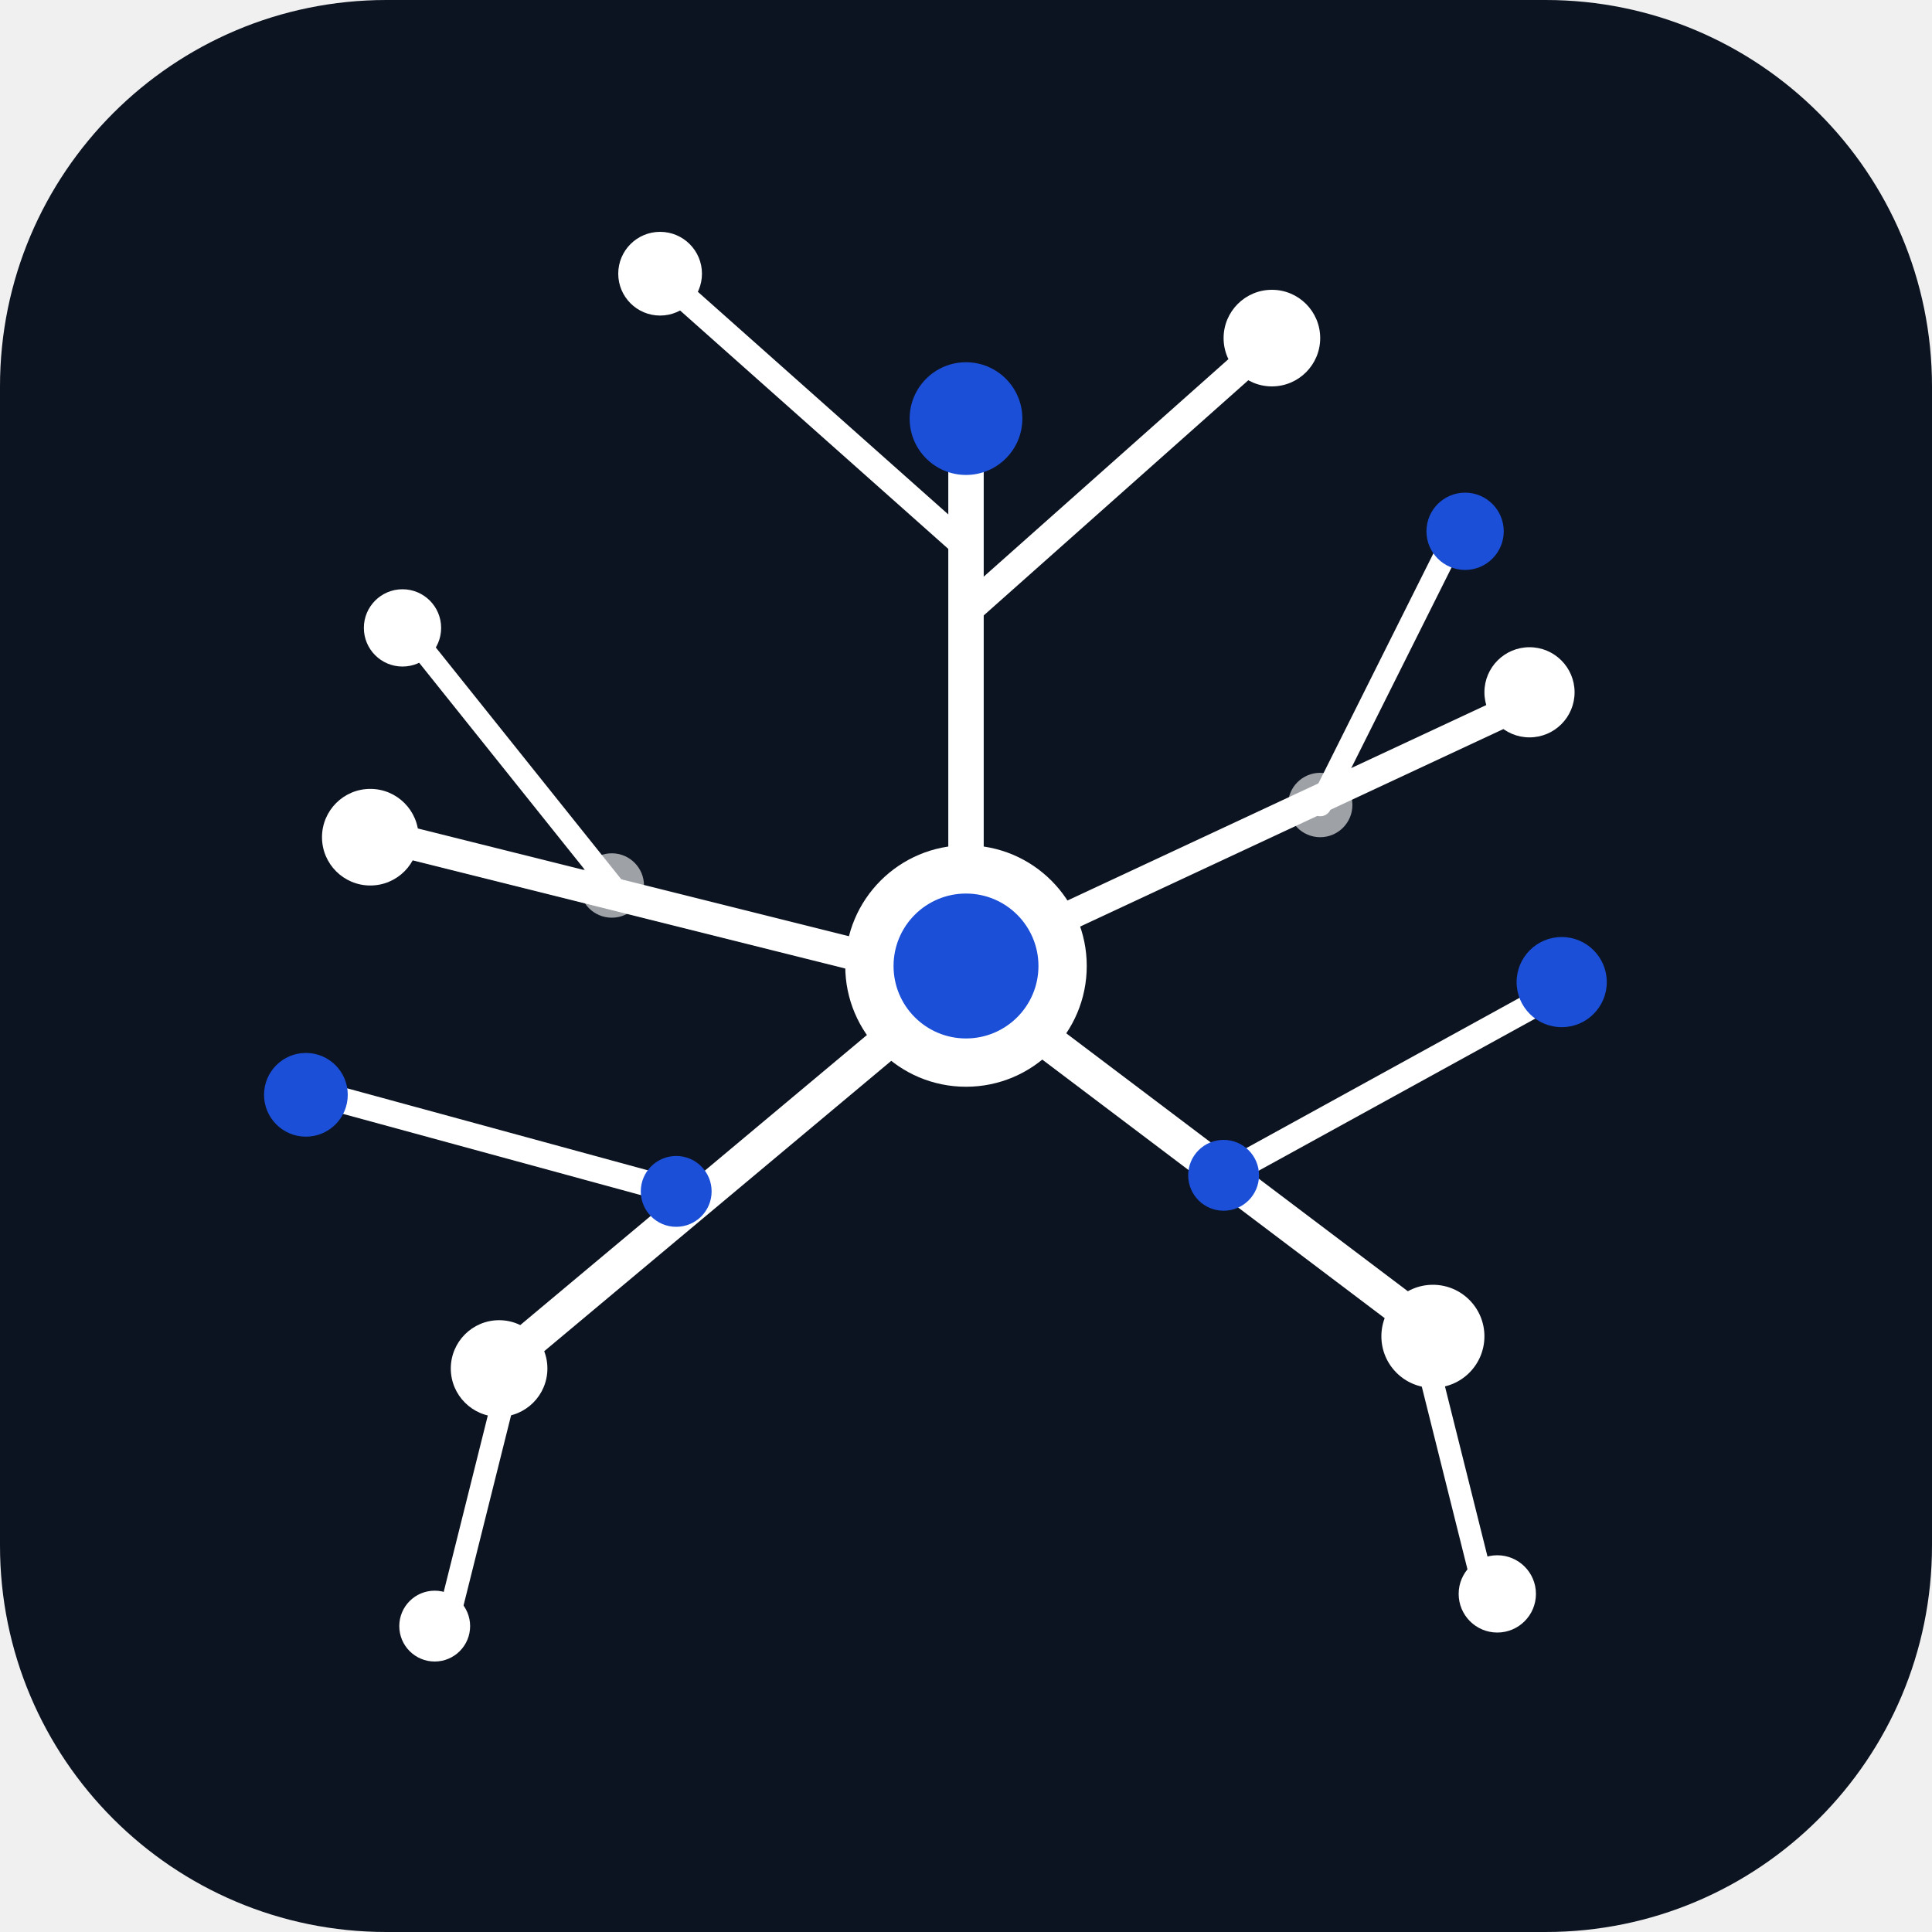
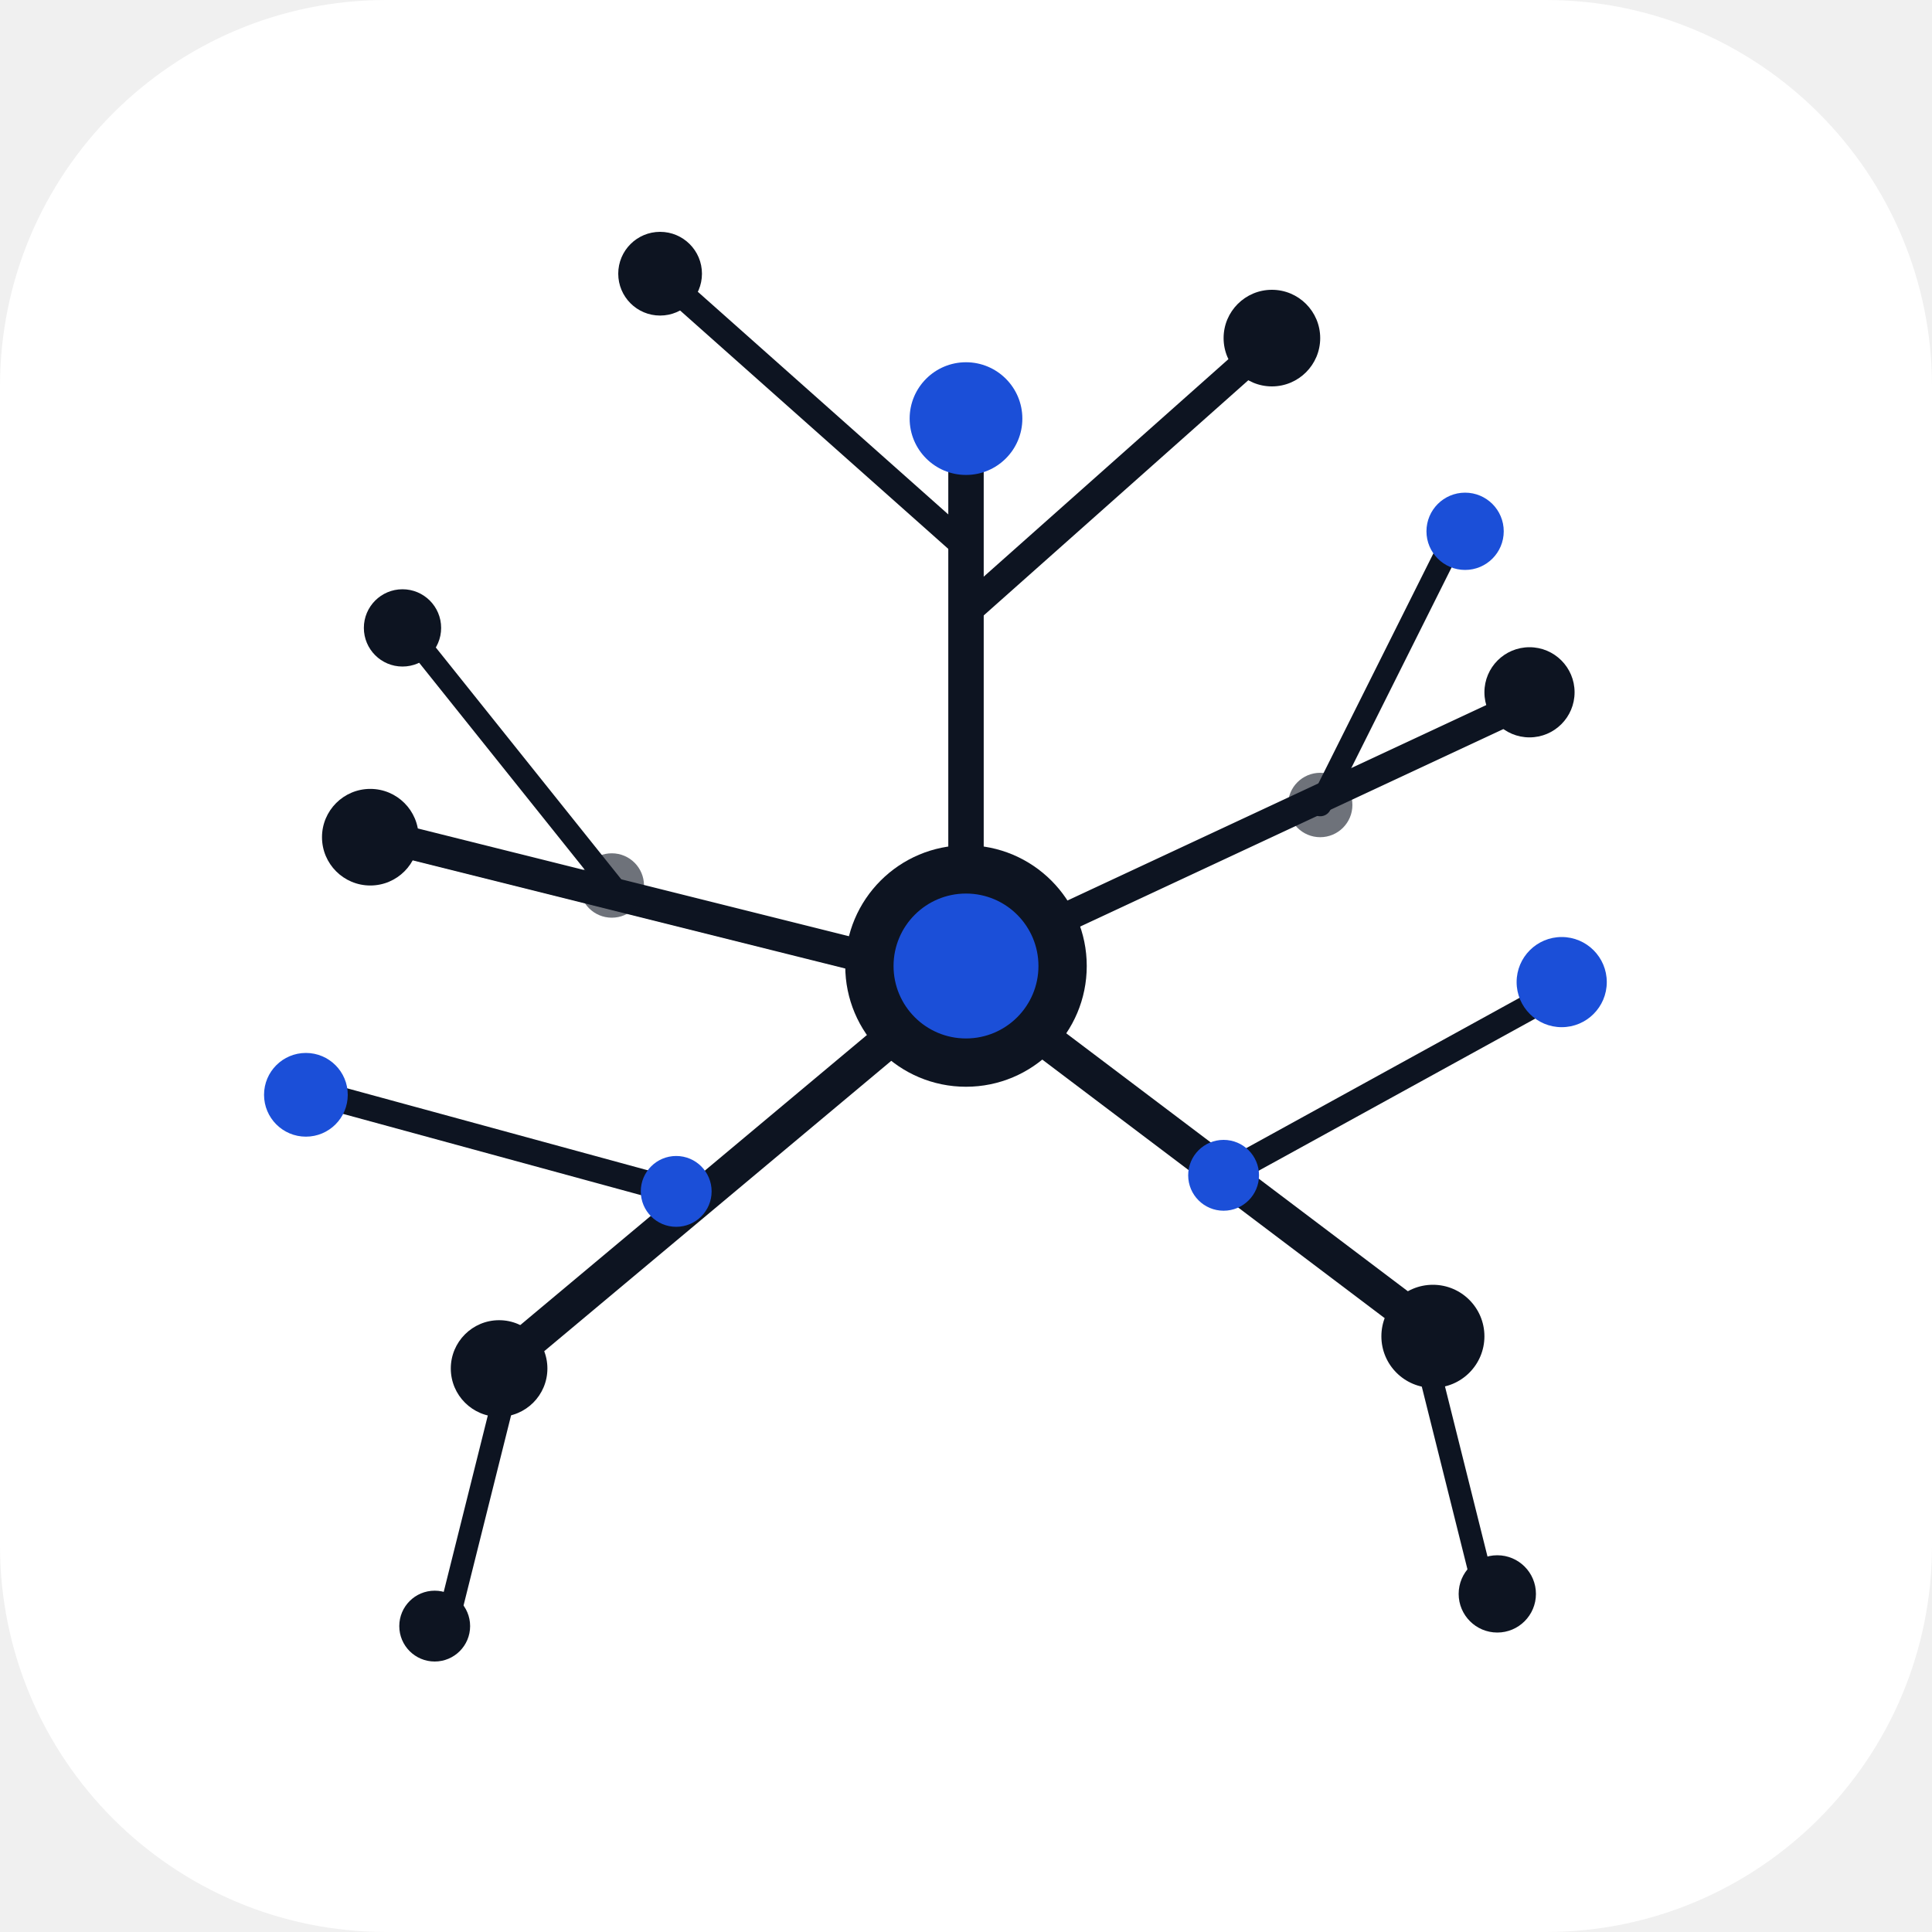
<svg xmlns="http://www.w3.org/2000/svg" viewBox="0 0 120 120" fill="none">
-   <rect width="120" height="120" rx="24" fill="#0D1421" />
-   <line x1="60" y1="56" x2="60" y2="28" stroke="white" stroke-width="2.2" stroke-linecap="round" />
-   <line x1="60" y1="38" x2="78" y2="22" stroke="white" stroke-width="1.8" stroke-linecap="round" />
-   <line x1="60" y1="34" x2="42" y2="18" stroke="white" stroke-width="1.6" stroke-linecap="round" />
-   <line x1="63.5" y1="63.5" x2="88" y2="82" stroke="white" stroke-width="2.2" stroke-linecap="round" />
-   <line x1="76" y1="73" x2="96" y2="62" stroke="white" stroke-width="1.6" stroke-linecap="round" />
-   <line x1="88" y1="82" x2="92" y2="98" stroke="white" stroke-width="1.4" stroke-linecap="round" />
-   <line x1="56.5" y1="63.5" x2="32" y2="84" stroke="white" stroke-width="2.2" stroke-linecap="round" />
-   <line x1="42" y1="74" x2="20" y2="68" stroke="white" stroke-width="1.6" stroke-linecap="round" />
-   <line x1="32" y1="84" x2="28" y2="100" stroke="white" stroke-width="1.4" stroke-linecap="round" />
-   <line x1="56" y1="60" x2="24" y2="52" stroke="white" stroke-width="2" stroke-linecap="round" />
-   <line x1="38" y1="55" x2="26" y2="40" stroke="white" stroke-width="1.4" stroke-linecap="round" />
-   <line x1="64" y1="58" x2="94" y2="44" stroke="white" stroke-width="1.8" stroke-linecap="round" />
-   <line x1="82" y1="50" x2="90" y2="34" stroke="white" stroke-width="1.4" stroke-linecap="round" />
+   <rect width="120" height="120" rx="24" fill="#FFFFFF" />
+   <line x1="60" y1="56" x2="60" y2="28" stroke="#0D1421" stroke-width="2.2" stroke-linecap="round" />
+   <line x1="60" y1="38" x2="78" y2="22" stroke="#0D1421" stroke-width="1.8" stroke-linecap="round" />
+   <line x1="60" y1="34" x2="42" y2="18" stroke="#0D1421" stroke-width="1.6" stroke-linecap="round" />
+   <line x1="63.5" y1="63.5" x2="88" y2="82" stroke="#0D1421" stroke-width="2.2" stroke-linecap="round" />
+   <line x1="76" y1="73" x2="96" y2="62" stroke="#0D1421" stroke-width="1.6" stroke-linecap="round" />
+   <line x1="88" y1="82" x2="92" y2="98" stroke="#0D1421" stroke-width="1.4" stroke-linecap="round" />
+   <line x1="56.5" y1="63.5" x2="32" y2="84" stroke="#0D1421" stroke-width="2.2" stroke-linecap="round" />
+   <line x1="42" y1="74" x2="20" y2="68" stroke="#0D1421" stroke-width="1.6" stroke-linecap="round" />
+   <line x1="32" y1="84" x2="28" y2="100" stroke="#0D1421" stroke-width="1.4" stroke-linecap="round" />
+   <line x1="56" y1="60" x2="24" y2="52" stroke="#0D1421" stroke-width="2" stroke-linecap="round" />
+   <line x1="38" y1="55" x2="26" y2="40" stroke="#0D1421" stroke-width="1.4" stroke-linecap="round" />
+   <line x1="64" y1="58" x2="94" y2="44" stroke="#0D1421" stroke-width="1.8" stroke-linecap="round" />
+   <line x1="82" y1="50" x2="90" y2="34" stroke="#0D1421" stroke-width="1.4" stroke-linecap="round" />
  <circle cx="60" cy="26" r="3.5" fill="#1B4FD8" />
-   <circle cx="79" cy="21" r="3" fill="white" />
-   <circle cx="41" cy="17" r="2.6" fill="white" />
-   <circle cx="89" cy="83" r="3.2" fill="white" />
+   <circle cx="79" cy="21" r="3" fill="#0D1421" />
+   <circle cx="41" cy="17" r="2.6" fill="#0D1421" />
+   <circle cx="89" cy="83" r="3.2" fill="#0D1421" />
  <circle cx="97" cy="61" r="2.8" fill="#1B4FD8" />
-   <circle cx="93" cy="99" r="2.4" fill="white" />
-   <circle cx="31" cy="85" r="3" fill="white" />
+   <circle cx="93" cy="99" r="2.4" fill="#0D1421" />
+   <circle cx="31" cy="85" r="3" fill="#0D1421" />
  <circle cx="19" cy="68" r="2.6" fill="#1B4FD8" />
-   <circle cx="27" cy="101" r="2.2" fill="white" />
-   <circle cx="23" cy="52" r="3" fill="white" />
-   <circle cx="25" cy="39" r="2.4" fill="white" />
-   <circle cx="95" cy="43" r="2.8" fill="white" />
+   <circle cx="27" cy="101" r="2.2" fill="#0D1421" />
+   <circle cx="23" cy="52" r="3" fill="#0D1421" />
+   <circle cx="25" cy="39" r="2.4" fill="#0D1421" />
+   <circle cx="95" cy="43" r="2.8" fill="#0D1421" />
  <circle cx="91" cy="33" r="2.4" fill="#1B4FD8" />
  <circle cx="76" cy="73" r="2.2" fill="#1B4FD8" />
  <circle cx="42" cy="74" r="2.2" fill="#1B4FD8" />
-   <circle cx="38" cy="55" r="2" fill="white" opacity="0.6" />
-   <circle cx="82" cy="50" r="2" fill="white" opacity="0.6" />
-   <circle cx="60" cy="60" r="7.5" fill="white" />
+   <circle cx="38" cy="55" r="2" fill="#0D1421" opacity="0.6" />
+   <circle cx="82" cy="50" r="2" fill="#0D1421" opacity="0.6" />
+   <circle cx="60" cy="60" r="7.5" fill="#0D1421" />
  <circle cx="60" cy="60" r="4.5" fill="#1B4FD8" />
</svg>
